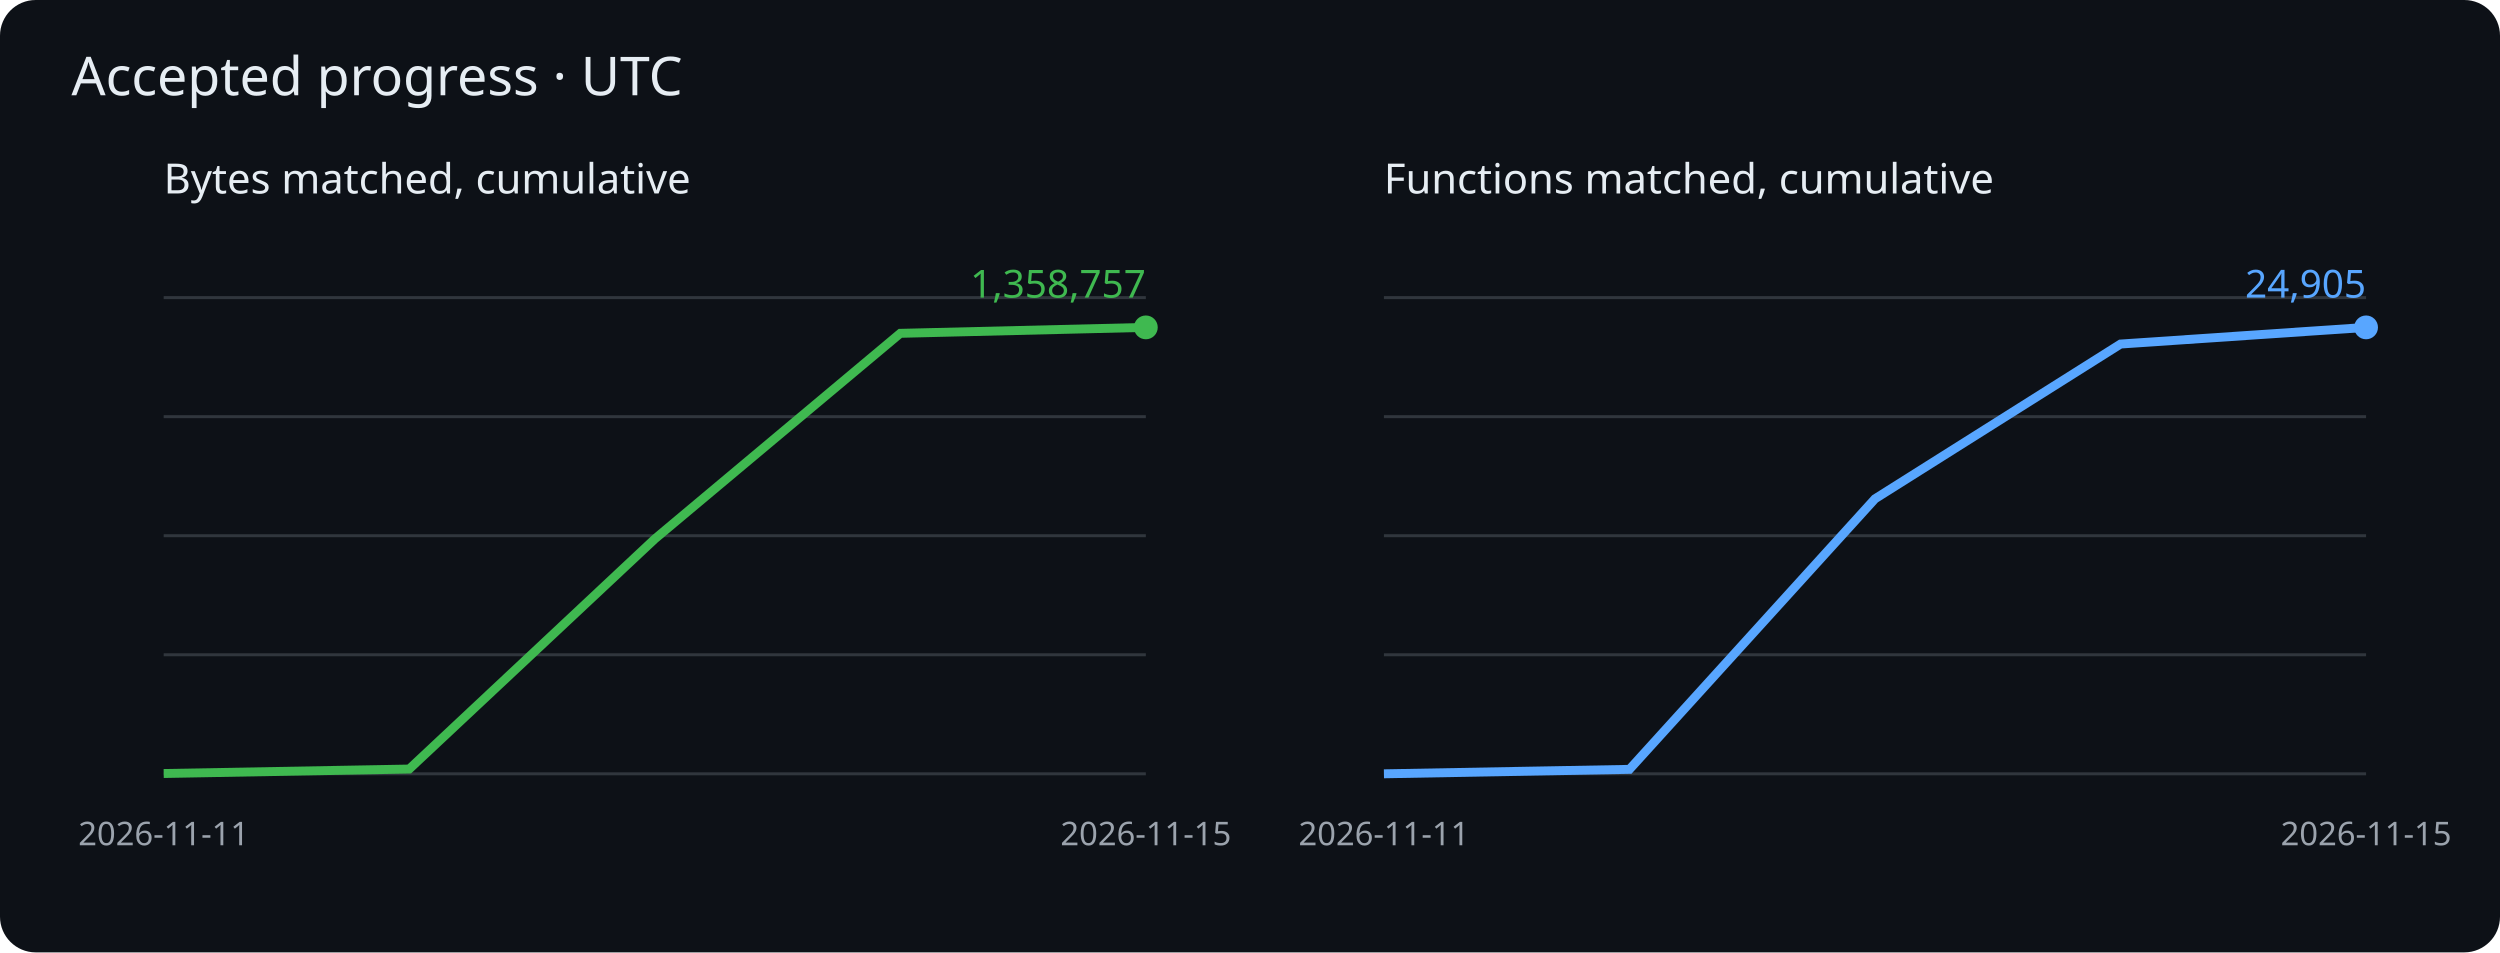
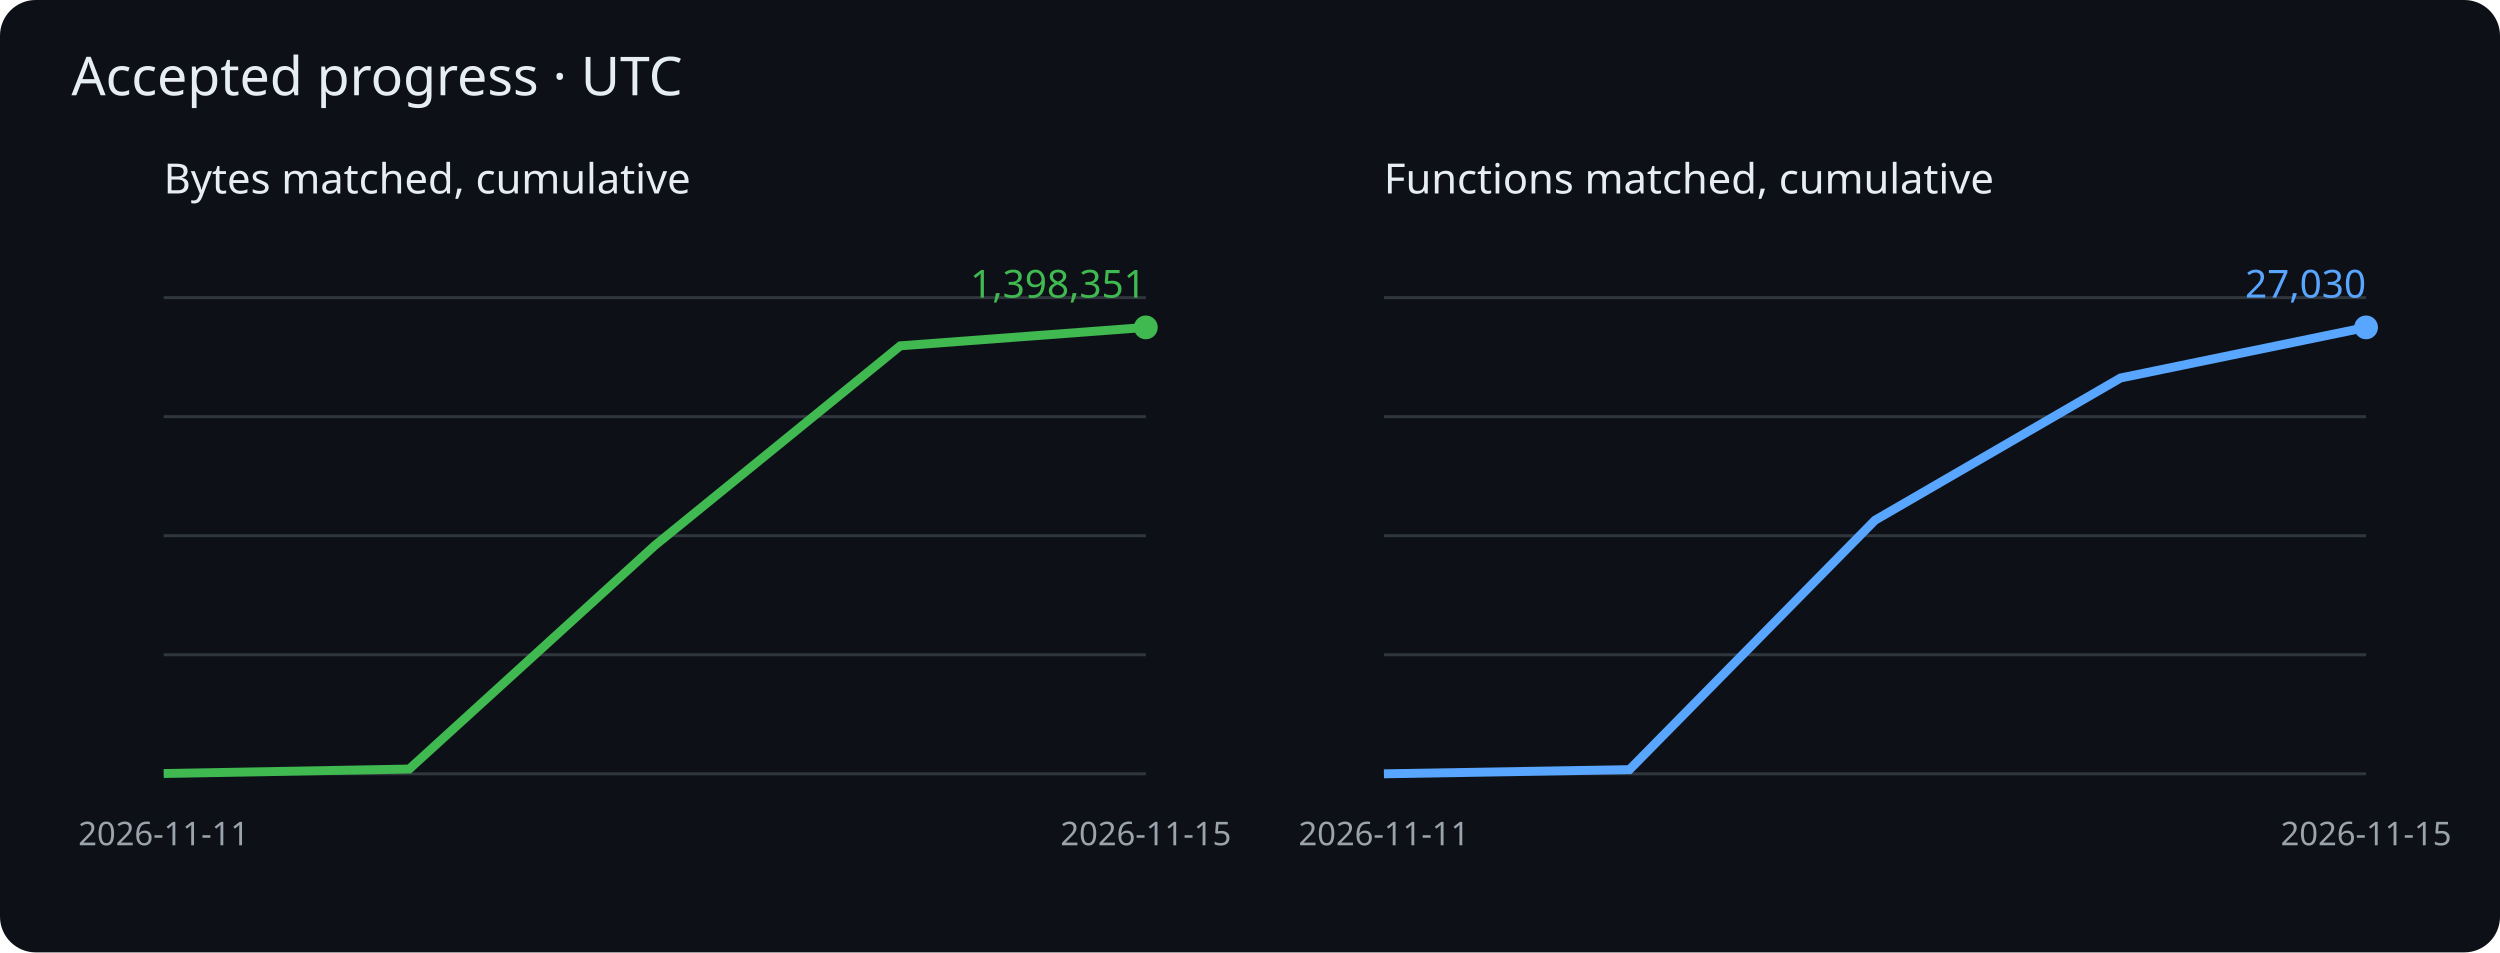
<svg xmlns="http://www.w3.org/2000/svg" viewBox="0 0 840 320" role="img" aria-label="Cumulative matched bytes and functions">
  <rect width="840" height="320" rx="12" fill="#0d1117" />
  <g font-family="sans-serif">
    <text x="24" y="32" fill="#e6edf3" font-size="18">Accepted progress · UTC</text>
    <text x="55" y="65" fill="#e6edf3" font-size="14">Bytes matched, cumulative</text>
    <path d="M55 260h330" stroke="#30363d" />
    <path d="M55 220h330" stroke="#30363d" />
    <path d="M55 180h330" stroke="#30363d" />
    <path d="M55 140h330" stroke="#30363d" />
    <path d="M55 100h330" stroke="#30363d" />
-     <polyline points="55.0,259.9 137.5,258.4 220.0,181.1 302.5,112.0 385.0,110.0" fill="none" stroke="#3fb950" stroke-width="3" />
+     <polyline points="55.0,259.9 137.5,258.4 220.0,183.3 302.5,116.2 385.0,110.0" fill="none" stroke="#3fb950" stroke-width="3" />
    <circle cx="385.0" cy="110.0" r="4" fill="#3fb950" />
-     <text x="385.0" y="100.0" text-anchor="end" fill="#3fb950" font-size="13">1,358,757</text>
+     <text x="385.0" y="100.0" text-anchor="end" fill="#3fb950" font-size="13">1,398,351</text>
    <text x="55.0" y="284" fill="#9ba3ad" font-size="11" text-anchor="middle">2026-11-11</text>
    <text x="385.0" y="284" fill="#9ba3ad" font-size="11" text-anchor="middle">2026-11-15</text>
    <text x="465" y="65" fill="#e6edf3" font-size="14">Functions matched, cumulative</text>
    <path d="M465 260h330" stroke="#30363d" />
    <path d="M465 220h330" stroke="#30363d" />
    <path d="M465 180h330" stroke="#30363d" />
    <path d="M465 140h330" stroke="#30363d" />
    <path d="M465 100h330" stroke="#30363d" />
-     <polyline points="465.0,260.0 547.5,258.5 630.0,167.6 712.5,115.6 795.0,110.0" fill="none" stroke="#58a6ff" stroke-width="3" />
+     <polyline points="465.0,260.0 547.5,258.6 630.0,174.8 712.5,127.0 795.0,110.0" fill="none" stroke="#58a6ff" stroke-width="3" />
    <circle cx="795.0" cy="110.0" r="4" fill="#58a6ff" />
-     <text x="795.0" y="100.0" text-anchor="end" fill="#58a6ff" font-size="13">24,905</text>
+     <text x="795.0" y="100.0" text-anchor="end" fill="#58a6ff" font-size="13">27,030</text>
    <text x="465.0" y="284" fill="#9ba3ad" font-size="11" text-anchor="middle">2026-11-11</text>
    <text x="795.0" y="284" fill="#9ba3ad" font-size="11" text-anchor="middle">2026-11-15</text>
  </g>
</svg>
